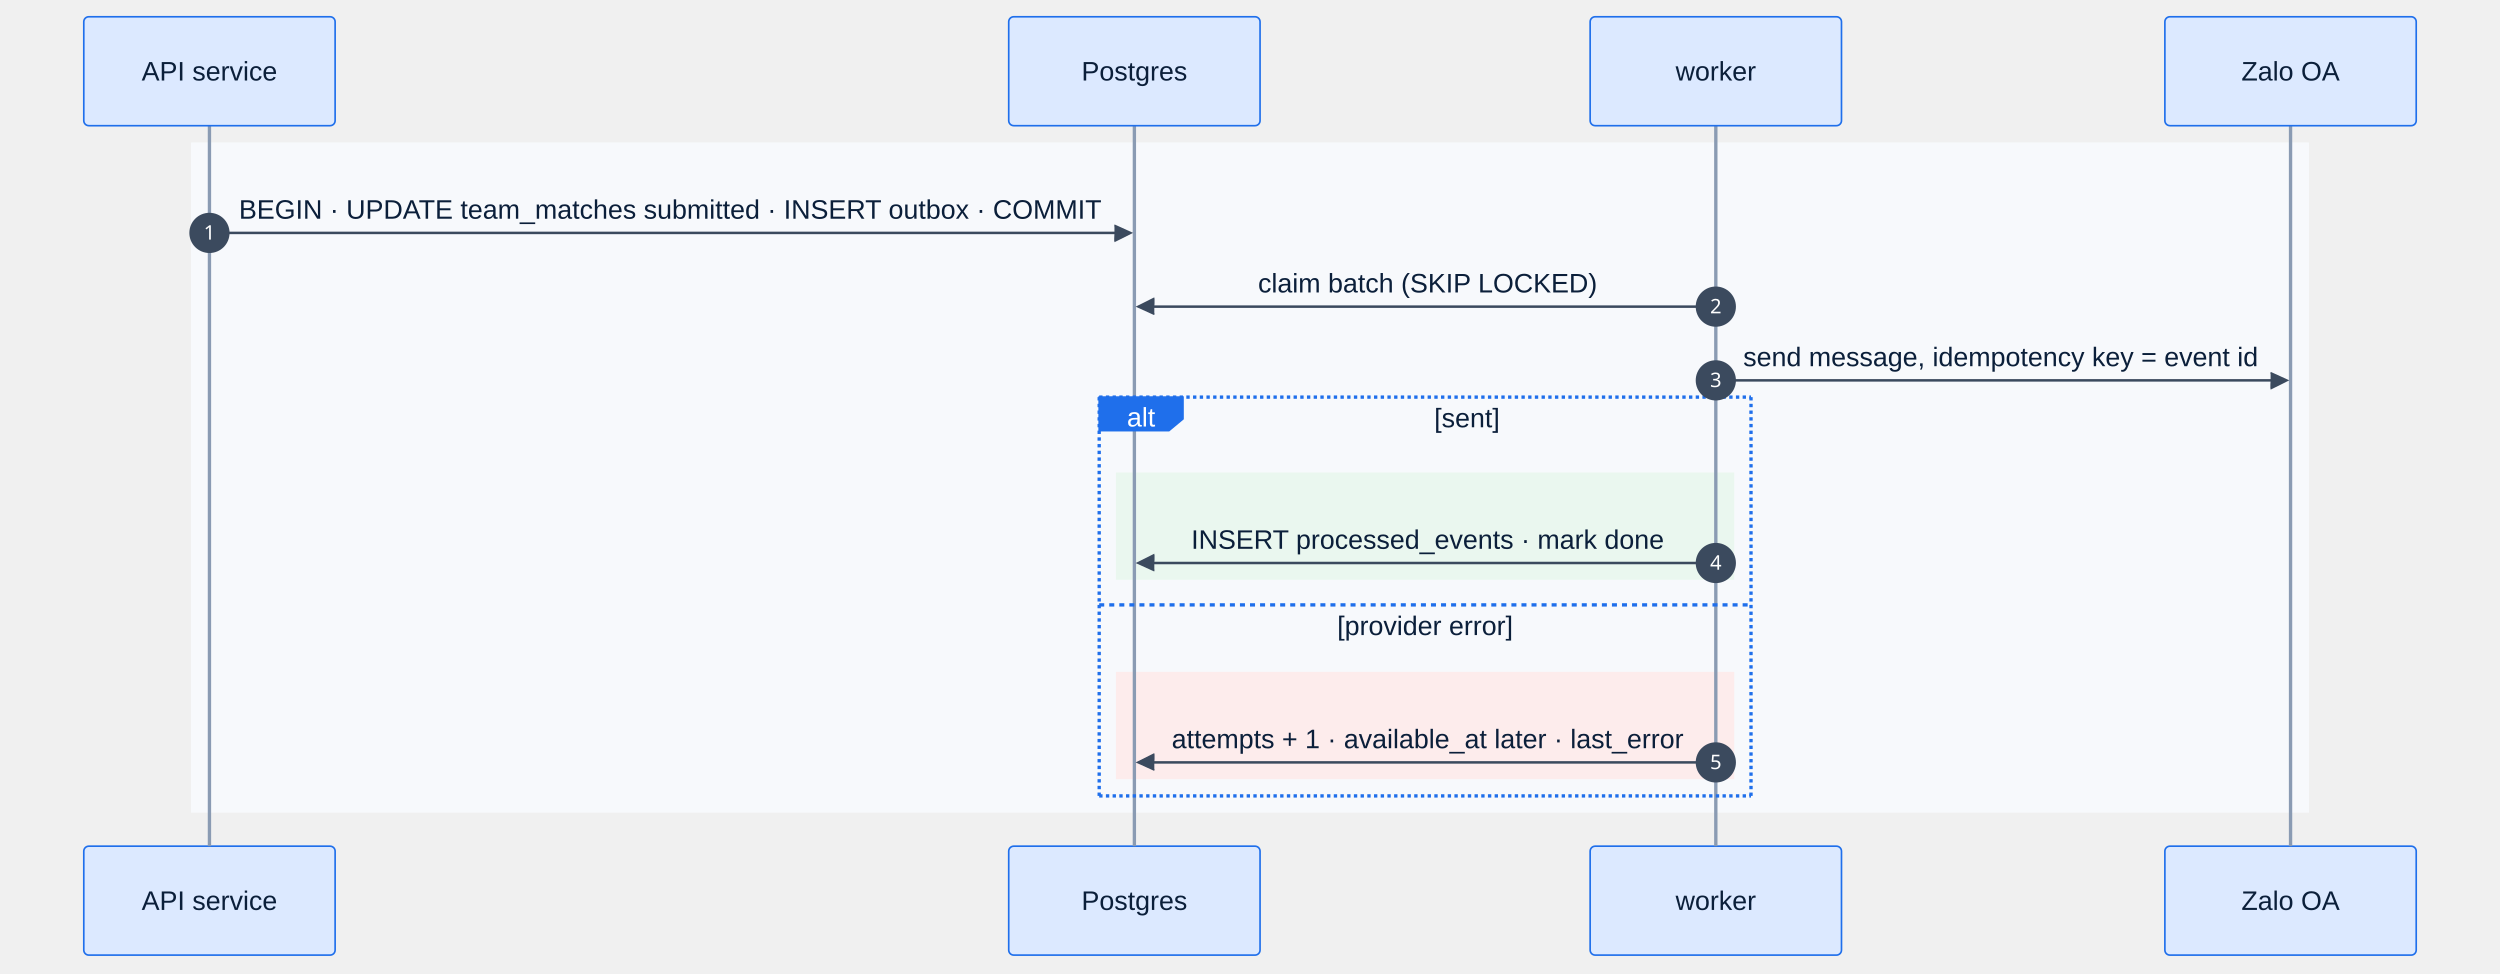
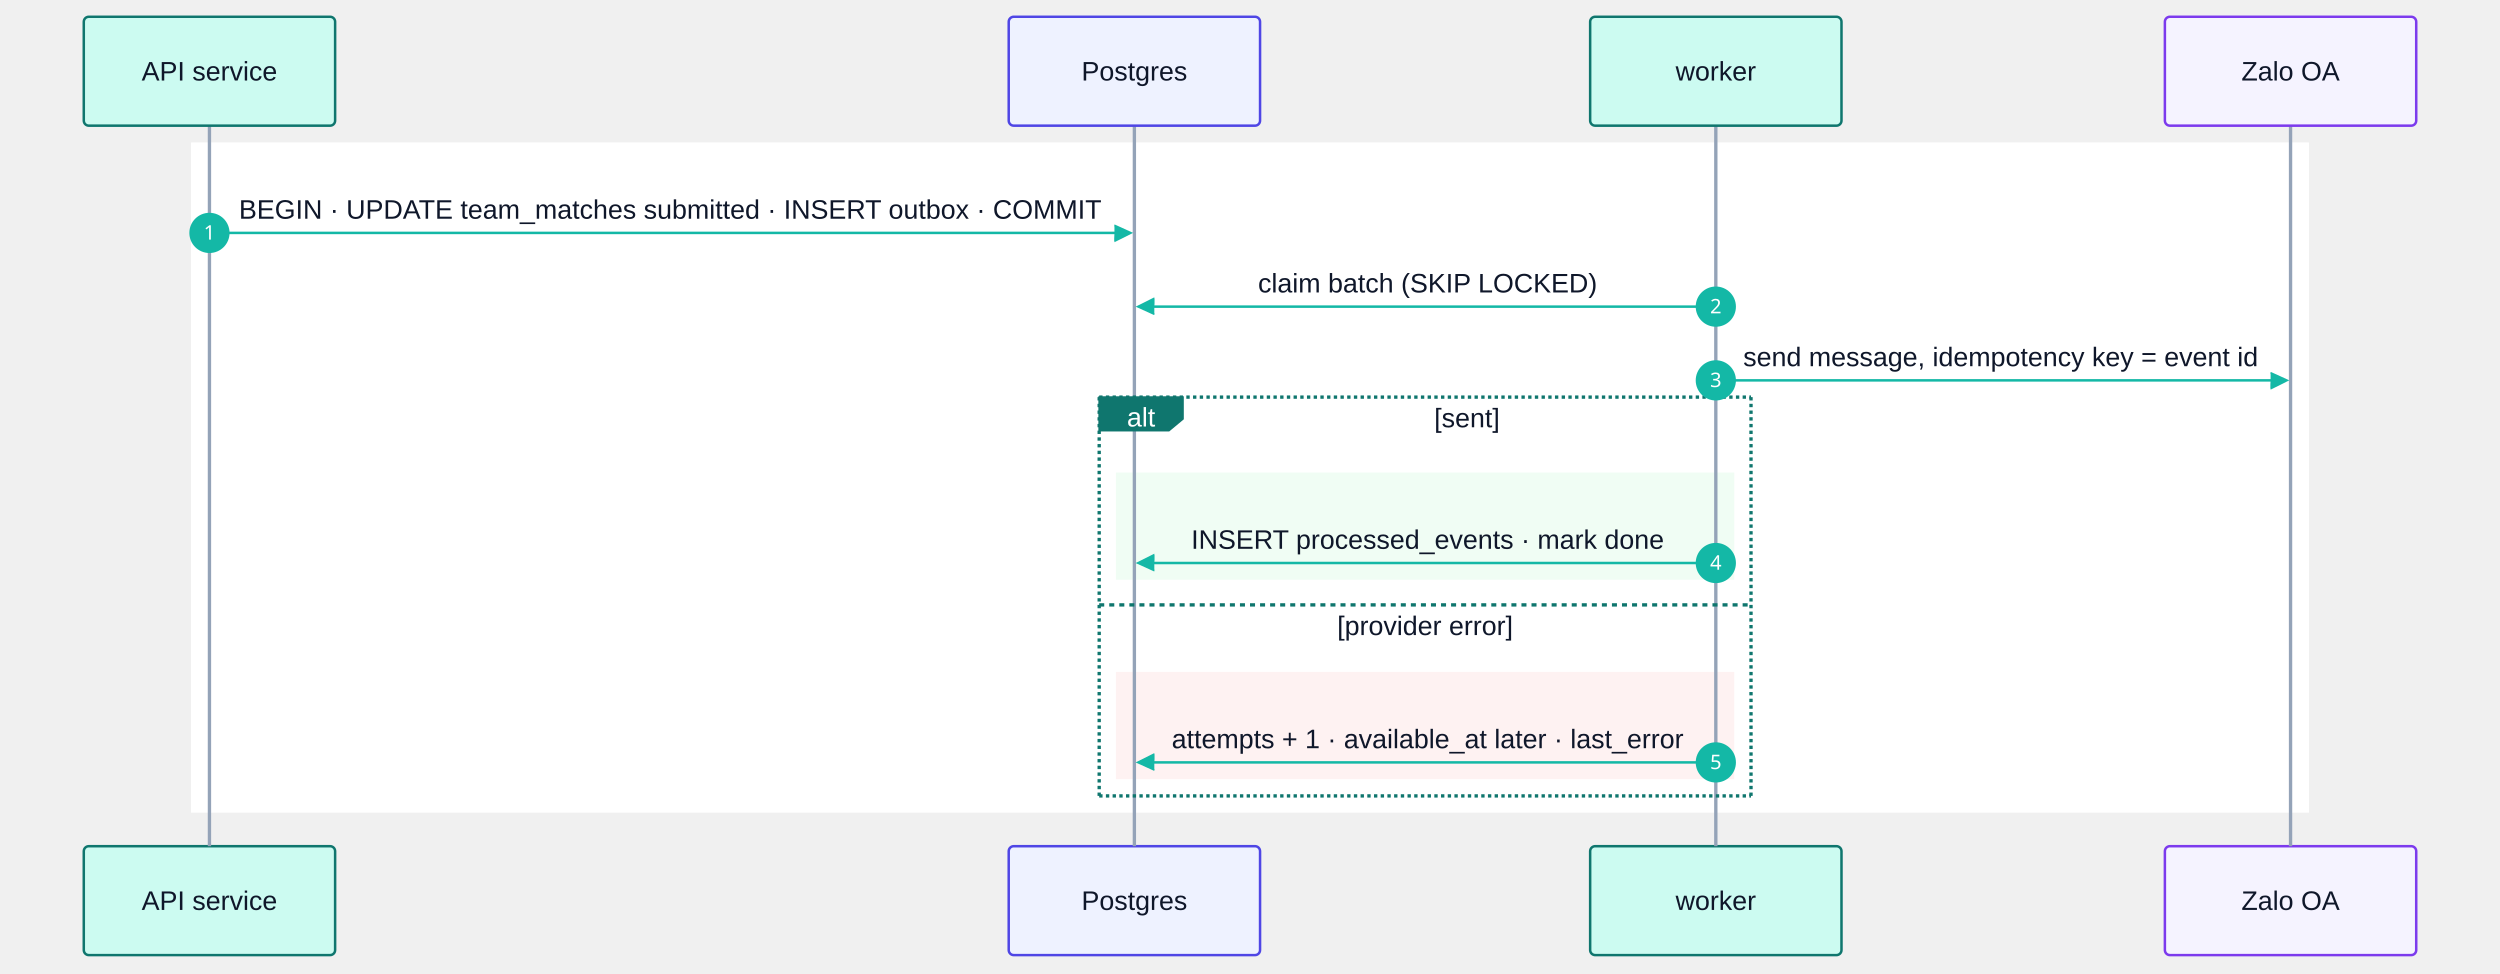
- <svg xmlns="http://www.w3.org/2000/svg" id="d-bb262db5" width="100%" style="max-width: 1492px; background-color: white;" viewBox="-50 -10 1492 581" role="graphics-document document" aria-roledescription="sequence">
-   <rect x="64" y="75" fill="rgb(247,249,252)" width="1264" height="400" class="rect" />
-   <rect x="616" y="391" fill="rgb(253,236,236)" width="369" height="64" class="rect" />
-   <rect x="616" y="272" fill="rgb(234,247,239)" width="369" height="64" class="rect" />
+ <svg xmlns="http://www.w3.org/2000/svg" id="d-185e8ca7" width="100%" style="max-width: 1492px; background-color: rgb(248, 250, 252);" viewBox="-50 -10 1492 581" role="graphics-document document" aria-roledescription="sequence">
+   <style>#d-185e8ca7 rect.actor[name='S']{fill:#CCFBF1 !important;stroke:#0F766E !important;stroke-width:1.5px} #d-185e8ca7 rect.actor[name='DB']{fill:#EEF2FF !important;stroke:#4F46E5 !important;stroke-width:1.5px} #d-185e8ca7 rect.actor[name='W']{fill:#CCFBF1 !important;stroke:#0F766E !important;stroke-width:1.5px} #d-185e8ca7 rect.actor[name='N']{fill:#F5F3FF !important;stroke:#7C3AED !important;stroke-width:1.5px}</style>
+   <rect x="64" y="75" fill="rgb(255,255,255)" width="1264" height="400" class="rect" />
+   <rect x="616" y="391" fill="rgb(254,242,242)" width="369" height="64" class="rect" />
+   <rect x="616" y="272" fill="rgb(240,253,244)" width="369" height="64" class="rect" />
  <g>
    <rect x="1242" y="495" fill="#eaeaea" stroke="#666" width="150" height="65" name="N" rx="3" ry="3" class="actor actor-bottom" />
    <text x="1317" y="527.5" dominant-baseline="central" alignment-baseline="central" class="actor actor-box" style="text-anchor: middle; font-size: 16px; font-weight: 400;">
      <tspan x="1317" dy="0">Zalo OA</tspan>
    </text>
  </g>
  <g>
    <rect x="899" y="495" fill="#eaeaea" stroke="#666" width="150" height="65" name="W" rx="3" ry="3" class="actor actor-bottom" />
    <text x="974" y="527.5" dominant-baseline="central" alignment-baseline="central" class="actor actor-box" style="text-anchor: middle; font-size: 16px; font-weight: 400;">
      <tspan x="974" dy="0">worker</tspan>
    </text>
  </g>
  <g>
    <rect x="552" y="495" fill="#eaeaea" stroke="#666" width="150" height="65" name="DB" rx="3" ry="3" class="actor actor-bottom" />
    <text x="627" y="527.5" dominant-baseline="central" alignment-baseline="central" class="actor actor-box" style="text-anchor: middle; font-size: 16px; font-weight: 400;">
      <tspan x="627" dy="0">Postgres</tspan>
    </text>
  </g>
  <g>
    <rect x="0" y="495" fill="#eaeaea" stroke="#666" width="150" height="65" name="S" rx="3" ry="3" class="actor actor-bottom" />
    <text x="75" y="527.5" dominant-baseline="central" alignment-baseline="central" class="actor actor-box" style="text-anchor: middle; font-size: 16px; font-weight: 400;">
      <tspan x="75" dy="0">API service</tspan>
    </text>
  </g>
  <g>
    <line id="actor3" x1="1317" y1="65" x2="1317" y2="495" class="actor-line 200" stroke-width="0.5px" stroke="#999" name="N" data-et="life-line" data-id="N" />
    <g id="root-3" data-et="participant" data-type="participant" data-id="N">
      <rect x="1242" y="0" fill="#eaeaea" stroke="#666" width="150" height="65" name="N" rx="3" ry="3" class="actor actor-top" />
      <text x="1317" y="32.5" dominant-baseline="central" alignment-baseline="central" class="actor actor-box" style="text-anchor: middle; font-size: 16px; font-weight: 400;">
        <tspan x="1317" dy="0">Zalo OA</tspan>
      </text>
    </g>
  </g>
  <g>
    <line id="actor2" x1="974" y1="65" x2="974" y2="495" class="actor-line 200" stroke-width="0.5px" stroke="#999" name="W" data-et="life-line" data-id="W" />
    <g id="root-2" data-et="participant" data-type="participant" data-id="W">
      <rect x="899" y="0" fill="#eaeaea" stroke="#666" width="150" height="65" name="W" rx="3" ry="3" class="actor actor-top" />
      <text x="974" y="32.5" dominant-baseline="central" alignment-baseline="central" class="actor actor-box" style="text-anchor: middle; font-size: 16px; font-weight: 400;">
        <tspan x="974" dy="0">worker</tspan>
      </text>
    </g>
  </g>
  <g>
    <line id="actor1" x1="627" y1="65" x2="627" y2="495" class="actor-line 200" stroke-width="0.5px" stroke="#999" name="DB" data-et="life-line" data-id="DB" />
    <g id="root-1" data-et="participant" data-type="participant" data-id="DB">
      <rect x="552" y="0" fill="#eaeaea" stroke="#666" width="150" height="65" name="DB" rx="3" ry="3" class="actor actor-top" />
      <text x="627" y="32.5" dominant-baseline="central" alignment-baseline="central" class="actor actor-box" style="text-anchor: middle; font-size: 16px; font-weight: 400;">
        <tspan x="627" dy="0">Postgres</tspan>
      </text>
    </g>
  </g>
  <g>
    <line id="actor0" x1="75" y1="65" x2="75" y2="495" class="actor-line 200" stroke-width="0.5px" stroke="#999" name="S" data-et="life-line" data-id="S" />
    <g id="root-0" data-et="participant" data-type="participant" data-id="S">
      <rect x="0" y="0" fill="#eaeaea" stroke="#666" width="150" height="65" name="S" rx="3" ry="3" class="actor actor-top" />
      <text x="75" y="32.5" dominant-baseline="central" alignment-baseline="central" class="actor actor-box" style="text-anchor: middle; font-size: 16px; font-weight: 400;">
        <tspan x="75" dy="0">API service</tspan>
      </text>
    </g>
  </g>
-   <style>#d-bb262db5{font-family:Arial;font-size:14px;fill:#0B1F3A;}@keyframes edge-animation-frame{from{stroke-dashoffset:0;}}@keyframes dash{to{stroke-dashoffset:0;}}#d-bb262db5 .edge-animation-slow{stroke-dasharray:9,5!important;stroke-dashoffset:900;animation:dash 50s linear infinite;stroke-linecap:round;}#d-bb262db5 .edge-animation-fast{stroke-dasharray:9,5!important;stroke-dashoffset:900;animation:dash 20s linear infinite;stroke-linecap:round;}#d-bb262db5 .error-icon{fill:#FFF6E5;}#d-bb262db5 .error-text{fill:#00091a;stroke:#00091a;}#d-bb262db5 .edge-thickness-normal{stroke-width:1px;}#d-bb262db5 .edge-thickness-thick{stroke-width:3.5px;}#d-bb262db5 .edge-pattern-solid{stroke-dasharray:0;}#d-bb262db5 .edge-thickness-invisible{stroke-width:0;fill:none;}#d-bb262db5 .edge-pattern-dashed{stroke-dasharray:3;}#d-bb262db5 .edge-pattern-dotted{stroke-dasharray:2;}#d-bb262db5 .marker{fill:#5B6B82;stroke:#5B6B82;}#d-bb262db5 .marker.cross{stroke:#5B6B82;}#d-bb262db5 svg{font-family:Arial;font-size:14px;}#d-bb262db5 p{margin:0;}#d-bb262db5 .actor{stroke:#1F6FEB;fill:#DCE9FF;stroke-width:1;}#d-bb262db5 rect.actor.outer-path[data-look="neo"]{filter:drop-shadow( 1px 2px 2px rgba(185,185,185,1));}#d-bb262db5 rect.note[data-look="neo"]{stroke:#E0A100;fill:#FFF6E5;filter:drop-shadow( 1px 2px 2px rgba(185,185,185,1));}#d-bb262db5 text.actor&gt;tspan{fill:#0B1F3A;stroke:none;}#d-bb262db5 .actor-line{stroke:#8A9BB3;}#d-bb262db5 .innerArc{stroke-width:1.5;stroke-dasharray:none;}#d-bb262db5 .messageLine0{stroke-width:1.5;stroke-dasharray:none;stroke:#3B4A5E;}#d-bb262db5 .messageLine1{stroke-width:1.5;stroke-dasharray:2,2;stroke:#3B4A5E;}#d-bb262db5 [id$="-arrowhead"] path{fill:#3B4A5E;stroke:#3B4A5E;}#d-bb262db5 .sequenceNumber{fill:#FFFFFF;}#d-bb262db5 [id$="-sequencenumber"]{fill:#3B4A5E;}#d-bb262db5 [id$="-crosshead"] path{fill:#3B4A5E;stroke:#3B4A5E;}#d-bb262db5 .messageText{fill:#0B1F3A;stroke:none;}#d-bb262db5 .labelBox{stroke:#1F6FEB;fill:#1F6FEB;filter:none;}#d-bb262db5 .labelText,#d-bb262db5 .labelText&gt;tspan{fill:#FFFFFF;stroke:none;}#d-bb262db5 .loopText,#d-bb262db5 .loopText&gt;tspan{fill:#0B1F3A;stroke:none;}#d-bb262db5 .sectionTitle,#d-bb262db5 .sectionTitle&gt;tspan{fill:#0B1F3A;stroke:none;}#d-bb262db5 .loopLine{stroke-width:2px;stroke-dasharray:2,2;stroke:#1F6FEB;fill:#1F6FEB;}#d-bb262db5 .note{stroke:#E0A100;fill:#FFF6E5;}#d-bb262db5 .noteText,#d-bb262db5 .noteText&gt;tspan{fill:#3D2E00;stroke:none;font-weight:normal;}#d-bb262db5 .activation0{fill:#C7DBFF;stroke:#1F6FEB;}#d-bb262db5 .activation1{fill:#C7DBFF;stroke:#1F6FEB;}#d-bb262db5 .activation2{fill:#C7DBFF;stroke:#1F6FEB;}#d-bb262db5 .actorPopupMenu{position:absolute;}#d-bb262db5 .actorPopupMenuPanel{position:absolute;fill:#DCE9FF;box-shadow:0px 8px 16px 0px rgba(0,0,0,0.2);filter:drop-shadow(3px 5px 2px rgb(0 0 0 / 0.4));}#d-bb262db5 .actor-man circle,#d-bb262db5 line{fill:#DCE9FF;stroke-width:2px;}#d-bb262db5 g rect.rect{filter:drop-shadow( 1px 2px 2px rgba(185,185,185,1));stroke:#1F6FEB;}#d-bb262db5 .node .neo-node{stroke:#1F6FEB;}#d-bb262db5 [data-look="neo"].node rect,#d-bb262db5 [data-look="neo"].cluster rect,#d-bb262db5 [data-look="neo"].node polygon{stroke:url(#d-bb262db5-gradient);filter:drop-shadow( 1px 2px 2px rgba(185,185,185,1));}#d-bb262db5 [data-look="neo"].swimlane.cluster rect{filter:none;}#d-bb262db5 [data-look="neo"].node path{stroke:url(#d-bb262db5-gradient);stroke-width:1px;}#d-bb262db5 [data-look="neo"].node .outer-path{filter:drop-shadow( 1px 2px 2px rgba(185,185,185,1));}#d-bb262db5 [data-look="neo"].node .neo-line path{stroke:#1F6FEB;filter:none;}#d-bb262db5 [data-look="neo"].node circle{stroke:url(#d-bb262db5-gradient);filter:drop-shadow( 1px 2px 2px rgba(185,185,185,1));}#d-bb262db5 [data-look="neo"].node circle .state-start{fill:#000000;}#d-bb262db5 [data-look="neo"].icon-shape .icon{fill:url(#d-bb262db5-gradient);filter:drop-shadow( 1px 2px 2px rgba(185,185,185,1));}#d-bb262db5 [data-look="neo"].icon-shape .icon-neo path{stroke:url(#d-bb262db5-gradient);filter:drop-shadow( 1px 2px 2px rgba(185,185,185,1));}#d-bb262db5 :root{--mermaid-font-family:"trebuchet ms",verdana,arial,sans-serif;}</style>
+   <style>#d-185e8ca7{font-family:Arial;font-size:14px;fill:#0F172A;}@keyframes edge-animation-frame{from{stroke-dashoffset:0;}}@keyframes dash{to{stroke-dashoffset:0;}}#d-185e8ca7 .edge-animation-slow{stroke-dasharray:9,5!important;stroke-dashoffset:900;animation:dash 50s linear infinite;stroke-linecap:round;}#d-185e8ca7 .edge-animation-fast{stroke-dasharray:9,5!important;stroke-dashoffset:900;animation:dash 20s linear infinite;stroke-linecap:round;}#d-185e8ca7 .error-icon{fill:#F1F5F9;}#d-185e8ca7 .error-text{fill:#0e0a06;stroke:#0e0a06;}#d-185e8ca7 .edge-thickness-normal{stroke-width:1px;}#d-185e8ca7 .edge-thickness-thick{stroke-width:3.5px;}#d-185e8ca7 .edge-pattern-solid{stroke-dasharray:0;}#d-185e8ca7 .edge-thickness-invisible{stroke-width:0;fill:none;}#d-185e8ca7 .edge-pattern-dashed{stroke-dasharray:3;}#d-185e8ca7 .edge-pattern-dotted{stroke-dasharray:2;}#d-185e8ca7 .marker{fill:#14B8A6;stroke:#14B8A6;}#d-185e8ca7 .marker.cross{stroke:#14B8A6;}#d-185e8ca7 svg{font-family:Arial;font-size:14px;}#d-185e8ca7 p{margin:0;}#d-185e8ca7 .actor{stroke:#475569;fill:#F1F5F9;stroke-width:1;}#d-185e8ca7 rect.actor.outer-path[data-look="neo"]{filter:drop-shadow( 1px 2px 2px rgba(185,185,185,1));}#d-185e8ca7 rect.note[data-look="neo"]{stroke:#14B8A6;fill:#FFFFFF;filter:drop-shadow( 1px 2px 2px rgba(185,185,185,1));}#d-185e8ca7 text.actor&gt;tspan{fill:#0F172A;stroke:none;}#d-185e8ca7 .actor-line{stroke:#94A3B8;}#d-185e8ca7 .innerArc{stroke-width:1.5;stroke-dasharray:none;}#d-185e8ca7 .messageLine0{stroke-width:1.5;stroke-dasharray:none;stroke:#14B8A6;}#d-185e8ca7 .messageLine1{stroke-width:1.5;stroke-dasharray:2,2;stroke:#14B8A6;}#d-185e8ca7 [id$="-arrowhead"] path{fill:#14B8A6;stroke:#14B8A6;}#d-185e8ca7 .sequenceNumber{fill:#FFFFFF;}#d-185e8ca7 [id$="-sequencenumber"]{fill:#14B8A6;}#d-185e8ca7 [id$="-crosshead"] path{fill:#14B8A6;stroke:#14B8A6;}#d-185e8ca7 .messageText{fill:#0F172A;stroke:none;}#d-185e8ca7 .labelBox{stroke:#0F766E;fill:#0F766E;filter:none;}#d-185e8ca7 .labelText,#d-185e8ca7 .labelText&gt;tspan{fill:#FFFFFF;stroke:none;}#d-185e8ca7 .loopText,#d-185e8ca7 .loopText&gt;tspan{fill:#0F172A;stroke:none;}#d-185e8ca7 .sectionTitle,#d-185e8ca7 .sectionTitle&gt;tspan{fill:#0F172A;stroke:none;}#d-185e8ca7 .loopLine{stroke-width:2px;stroke-dasharray:2,2;stroke:#0F766E;fill:#0F766E;}#d-185e8ca7 .note{stroke:#14B8A6;fill:#FFFFFF;}#d-185e8ca7 .noteText,#d-185e8ca7 .noteText&gt;tspan{fill:#0F172A;stroke:none;font-weight:normal;}#d-185e8ca7 .activation0{fill:#CCFBF1;stroke:#0F766E;}#d-185e8ca7 .activation1{fill:#CCFBF1;stroke:#0F766E;}#d-185e8ca7 .activation2{fill:#CCFBF1;stroke:#0F766E;}#d-185e8ca7 .actorPopupMenu{position:absolute;}#d-185e8ca7 .actorPopupMenuPanel{position:absolute;fill:#F1F5F9;box-shadow:0px 8px 16px 0px rgba(0,0,0,0.2);filter:drop-shadow(3px 5px 2px rgb(0 0 0 / 0.4));}#d-185e8ca7 .actor-man circle,#d-185e8ca7 line{fill:#F1F5F9;stroke-width:2px;}#d-185e8ca7 g rect.rect{filter:drop-shadow( 1px 2px 2px rgba(185,185,185,1));stroke:#475569;}#d-185e8ca7 .node .neo-node{stroke:#475569;}#d-185e8ca7 [data-look="neo"].node rect,#d-185e8ca7 [data-look="neo"].cluster rect,#d-185e8ca7 [data-look="neo"].node polygon{stroke:url(#d-185e8ca7-gradient);filter:drop-shadow( 1px 2px 2px rgba(185,185,185,1));}#d-185e8ca7 [data-look="neo"].swimlane.cluster rect{filter:none;}#d-185e8ca7 [data-look="neo"].node path{stroke:url(#d-185e8ca7-gradient);stroke-width:1px;}#d-185e8ca7 [data-look="neo"].node .outer-path{filter:drop-shadow( 1px 2px 2px rgba(185,185,185,1));}#d-185e8ca7 [data-look="neo"].node .neo-line path{stroke:#475569;filter:none;}#d-185e8ca7 [data-look="neo"].node circle{stroke:url(#d-185e8ca7-gradient);filter:drop-shadow( 1px 2px 2px rgba(185,185,185,1));}#d-185e8ca7 [data-look="neo"].node circle .state-start{fill:#000000;}#d-185e8ca7 [data-look="neo"].icon-shape .icon{fill:url(#d-185e8ca7-gradient);filter:drop-shadow( 1px 2px 2px rgba(185,185,185,1));}#d-185e8ca7 [data-look="neo"].icon-shape .icon-neo path{stroke:url(#d-185e8ca7-gradient);filter:drop-shadow( 1px 2px 2px rgba(185,185,185,1));}#d-185e8ca7 :root{--mermaid-font-family:"trebuchet ms",verdana,arial,sans-serif;}</style>
  <g />
  <defs>
-     <symbol id="d-bb262db5-computer" width="24" height="24">
+     <symbol id="d-185e8ca7-computer" width="24" height="24">
      <path transform="scale(.5)" d="M2 2v13h20v-13h-20zm18 11h-16v-9h16v9zm-10.228 6l.466-1h3.524l.467 1h-4.457zm14.228 3h-24l2-6h2.104l-1.33 4h18.45l-1.297-4h2.073l2 6zm-5-10h-14v-7h14v7z" />
    </symbol>
  </defs>
  <defs>
-     <symbol id="d-bb262db5-database" fill-rule="evenodd" clip-rule="evenodd">
+     <symbol id="d-185e8ca7-database" fill-rule="evenodd" clip-rule="evenodd">
      <path transform="scale(.5)" d="M12.258.001l.256.004.255.005.253.008.251.01.249.012.247.015.246.016.242.019.241.02.239.023.236.024.233.027.231.028.229.031.225.032.223.034.22.036.217.038.214.04.211.041.208.043.205.045.201.046.198.048.194.05.191.051.187.053.183.054.18.056.175.057.172.059.168.06.163.061.16.063.155.064.15.066.074.033.073.033.071.034.07.034.069.035.068.035.067.035.066.035.064.036.064.036.062.036.06.036.06.037.058.037.058.037.055.038.055.038.053.038.052.038.051.039.05.039.048.039.047.039.045.04.044.04.043.04.041.04.04.041.039.041.037.041.036.041.034.041.033.042.032.042.03.042.029.042.027.042.026.043.024.043.023.043.021.043.02.043.018.044.017.043.015.044.013.044.012.044.011.045.009.044.007.045.006.045.004.045.002.045.001.045v17l-.001.045-.002.045-.004.045-.006.045-.007.045-.009.044-.011.045-.012.044-.013.044-.015.044-.017.043-.018.044-.02.043-.021.043-.023.043-.024.043-.026.043-.027.042-.029.042-.03.042-.032.042-.033.042-.034.041-.036.041-.037.041-.039.041-.04.041-.041.04-.043.04-.044.04-.045.04-.047.039-.048.039-.05.039-.051.039-.052.038-.053.038-.055.038-.055.038-.058.037-.058.037-.06.037-.06.036-.062.036-.064.036-.064.036-.066.035-.067.035-.068.035-.069.035-.07.034-.071.034-.073.033-.074.033-.15.066-.155.064-.16.063-.163.061-.168.06-.172.059-.175.057-.18.056-.183.054-.187.053-.191.051-.194.05-.198.048-.201.046-.205.045-.208.043-.211.041-.214.04-.217.038-.22.036-.223.034-.225.032-.229.031-.231.028-.233.027-.236.024-.239.023-.241.02-.242.019-.246.016-.247.015-.249.012-.251.01-.253.008-.255.005-.256.004-.258.001-.258-.001-.256-.004-.255-.005-.253-.008-.251-.01-.249-.012-.247-.015-.245-.016-.243-.019-.241-.02-.238-.023-.236-.024-.234-.027-.231-.028-.228-.031-.226-.032-.223-.034-.22-.036-.217-.038-.214-.04-.211-.041-.208-.043-.204-.045-.201-.046-.198-.048-.195-.05-.19-.051-.187-.053-.184-.054-.179-.056-.176-.057-.172-.059-.167-.06-.164-.061-.159-.063-.155-.064-.151-.066-.074-.033-.072-.033-.072-.034-.07-.034-.069-.035-.068-.035-.067-.035-.066-.035-.064-.036-.063-.036-.062-.036-.061-.036-.06-.037-.058-.037-.057-.037-.056-.038-.055-.038-.053-.038-.052-.038-.051-.039-.049-.039-.049-.039-.046-.039-.046-.04-.044-.04-.043-.04-.041-.04-.04-.041-.039-.041-.037-.041-.036-.041-.034-.041-.033-.042-.032-.042-.03-.042-.029-.042-.027-.042-.026-.043-.024-.043-.023-.043-.021-.043-.02-.043-.018-.044-.017-.043-.015-.044-.013-.044-.012-.044-.011-.045-.009-.044-.007-.045-.006-.045-.004-.045-.002-.045-.001-.045v-17l.001-.045.002-.045.004-.045.006-.045.007-.045.009-.044.011-.045.012-.044.013-.044.015-.044.017-.043.018-.044.02-.043.021-.043.023-.043.024-.043.026-.043.027-.042.029-.042.03-.042.032-.042.033-.042.034-.041.036-.041.037-.041.039-.041.04-.041.041-.04.043-.04.044-.04.046-.04.046-.039.049-.039.049-.039.051-.039.052-.038.053-.038.055-.038.056-.038.057-.037.058-.037.06-.037.061-.036.062-.036.063-.036.064-.036.066-.035.067-.035.068-.035.069-.035.07-.034.072-.034.072-.033.074-.033.151-.066.155-.064.159-.063.164-.061.167-.06.172-.059.176-.057.179-.056.184-.054.187-.053.19-.051.195-.05.198-.048.201-.046.204-.045.208-.043.211-.041.214-.04.217-.038.22-.036.223-.034.226-.032.228-.031.231-.028.234-.027.236-.024.238-.023.241-.02.243-.019.245-.016.247-.015.249-.012.251-.01.253-.008.255-.005.256-.004.258-.001.258.001zm-9.258 20.499v.01l.001.021.003.021.004.022.005.021.006.022.007.022.009.023.01.022.011.023.012.023.013.023.015.023.016.024.017.023.018.024.019.024.021.024.022.025.023.024.024.025.052.049.056.05.061.051.066.051.07.051.075.051.079.052.084.052.088.052.092.052.097.052.102.051.105.052.11.052.114.051.119.051.123.051.127.05.131.05.135.05.139.048.144.049.147.047.152.047.155.047.16.045.163.045.167.043.171.043.176.041.178.041.183.039.187.039.19.037.194.035.197.035.202.033.204.031.209.03.212.029.216.027.219.025.222.024.226.021.23.02.233.018.236.016.24.015.243.012.246.01.249.008.253.005.256.004.259.001.26-.001.257-.004.254-.005.25-.008.247-.011.244-.012.241-.014.237-.016.233-.018.231-.021.226-.021.224-.024.22-.026.216-.027.212-.028.21-.031.205-.031.202-.034.198-.034.194-.036.191-.037.187-.039.183-.04.179-.04.175-.042.172-.043.168-.044.163-.045.16-.046.155-.046.152-.047.148-.048.143-.049.139-.049.136-.05.131-.05.126-.05.123-.051.118-.052.114-.051.11-.052.106-.052.101-.052.096-.052.092-.052.088-.053.083-.051.079-.052.074-.052.07-.051.065-.051.06-.051.056-.05.051-.05.023-.024.023-.025.021-.024.02-.024.019-.024.018-.024.017-.024.015-.023.014-.024.013-.023.012-.023.01-.023.01-.022.008-.022.006-.022.006-.022.004-.022.004-.021.001-.021.001-.021v-4.127l-.077.055-.08.053-.083.054-.085.053-.087.052-.09.052-.093.051-.095.05-.097.05-.1.049-.102.049-.105.048-.106.047-.109.047-.111.046-.114.045-.115.045-.118.044-.12.043-.122.042-.124.042-.126.041-.128.04-.13.04-.132.038-.134.038-.135.037-.138.037-.139.035-.142.035-.143.034-.144.033-.147.032-.148.031-.15.03-.151.03-.153.029-.154.027-.156.027-.158.026-.159.025-.161.024-.162.023-.163.022-.165.021-.166.02-.167.019-.169.018-.169.017-.171.016-.173.015-.173.014-.175.013-.175.012-.177.011-.178.01-.179.008-.179.008-.181.006-.182.005-.182.004-.184.003-.184.002h-.37l-.184-.002-.184-.003-.182-.004-.182-.005-.181-.006-.179-.008-.179-.008-.178-.01-.176-.011-.176-.012-.175-.013-.173-.014-.172-.015-.171-.016-.17-.017-.169-.018-.167-.019-.166-.02-.165-.021-.163-.022-.162-.023-.161-.024-.159-.025-.157-.026-.156-.027-.155-.027-.153-.029-.151-.03-.15-.03-.148-.031-.146-.032-.145-.033-.143-.034-.141-.035-.14-.035-.137-.037-.136-.037-.134-.038-.132-.038-.13-.04-.128-.04-.126-.041-.124-.042-.122-.042-.12-.044-.117-.043-.116-.045-.113-.045-.112-.046-.109-.047-.106-.047-.105-.048-.102-.049-.1-.049-.097-.05-.095-.05-.093-.052-.09-.051-.087-.052-.085-.053-.083-.054-.08-.054-.077-.054v4.127zm0-5.654v.011l.001.021.003.021.004.021.005.022.006.022.007.022.009.022.01.022.011.023.012.023.013.023.015.024.016.023.017.024.018.024.019.024.021.024.022.024.023.025.024.024.052.05.056.05.061.05.066.051.07.051.075.052.079.051.084.052.088.052.092.052.097.052.102.052.105.052.11.051.114.051.119.052.123.05.127.051.131.05.135.049.139.049.144.048.147.048.152.047.155.046.16.045.163.045.167.044.171.042.176.042.178.04.183.04.187.038.19.037.194.036.197.034.202.033.204.032.209.03.212.028.216.027.219.025.222.024.226.022.23.02.233.018.236.016.24.014.243.012.246.01.249.008.253.006.256.003.259.001.26-.001.257-.003.254-.006.25-.008.247-.01.244-.012.241-.015.237-.016.233-.018.231-.02.226-.022.224-.024.22-.025.216-.027.212-.029.21-.03.205-.032.202-.033.198-.035.194-.036.191-.037.187-.039.183-.039.179-.041.175-.042.172-.043.168-.044.163-.045.16-.045.155-.047.152-.047.148-.048.143-.048.139-.05.136-.049.131-.05.126-.051.123-.051.118-.051.114-.052.11-.052.106-.052.101-.052.096-.052.092-.052.088-.052.083-.052.079-.052.074-.051.07-.052.065-.051.06-.05.056-.051.051-.049.023-.025.023-.024.021-.025.02-.024.019-.024.018-.024.017-.024.015-.023.014-.023.013-.024.012-.022.01-.023.01-.023.008-.022.006-.022.006-.022.004-.021.004-.022.001-.021.001-.021v-4.139l-.077.054-.08.054-.083.054-.085.052-.087.053-.09.051-.093.051-.095.051-.097.05-.1.049-.102.049-.105.048-.106.047-.109.047-.111.046-.114.045-.115.044-.118.044-.12.044-.122.042-.124.042-.126.041-.128.04-.13.039-.132.039-.134.038-.135.037-.138.036-.139.036-.142.035-.143.033-.144.033-.147.033-.148.031-.15.03-.151.03-.153.028-.154.028-.156.027-.158.026-.159.025-.161.024-.162.023-.163.022-.165.021-.166.02-.167.019-.169.018-.169.017-.171.016-.173.015-.173.014-.175.013-.175.012-.177.011-.178.009-.179.009-.179.007-.181.007-.182.005-.182.004-.184.003-.184.002h-.37l-.184-.002-.184-.003-.182-.004-.182-.005-.181-.007-.179-.007-.179-.009-.178-.009-.176-.011-.176-.012-.175-.013-.173-.014-.172-.015-.171-.016-.17-.017-.169-.018-.167-.019-.166-.02-.165-.021-.163-.022-.162-.023-.161-.024-.159-.025-.157-.026-.156-.027-.155-.028-.153-.028-.151-.03-.15-.03-.148-.031-.146-.033-.145-.033-.143-.033-.141-.035-.14-.036-.137-.036-.136-.037-.134-.038-.132-.039-.13-.039-.128-.04-.126-.041-.124-.042-.122-.043-.12-.043-.117-.044-.116-.044-.113-.046-.112-.046-.109-.046-.106-.047-.105-.048-.102-.049-.1-.049-.097-.05-.095-.051-.093-.051-.09-.051-.087-.053-.085-.052-.083-.054-.08-.054-.077-.054v4.139zm0-5.666v.011l.001.02.003.022.004.021.005.022.006.021.007.022.009.023.01.022.011.023.012.023.013.023.015.023.016.024.017.024.018.023.019.024.021.025.022.024.023.024.024.025.052.05.056.05.061.05.066.051.07.051.075.052.079.051.084.052.088.052.092.052.097.052.102.052.105.051.11.052.114.051.119.051.123.051.127.05.131.05.135.05.139.049.144.048.147.048.152.047.155.046.16.045.163.045.167.043.171.043.176.042.178.04.183.04.187.038.19.037.194.036.197.034.202.033.204.032.209.03.212.028.216.027.219.025.222.024.226.021.23.02.233.018.236.017.24.014.243.012.246.01.249.008.253.006.256.003.259.001.26-.001.257-.003.254-.006.25-.008.247-.01.244-.013.241-.014.237-.016.233-.018.231-.02.226-.022.224-.024.22-.025.216-.027.212-.029.21-.03.205-.032.202-.033.198-.035.194-.036.191-.037.187-.039.183-.039.179-.041.175-.042.172-.043.168-.044.163-.045.16-.045.155-.047.152-.047.148-.048.143-.049.139-.049.136-.049.131-.051.126-.05.123-.051.118-.052.114-.051.11-.052.106-.052.101-.052.096-.052.092-.052.088-.052.083-.052.079-.052.074-.052.07-.051.065-.051.06-.051.056-.05.051-.049.023-.025.023-.025.021-.024.02-.024.019-.024.018-.024.017-.024.015-.023.014-.024.013-.023.012-.023.01-.022.01-.023.008-.022.006-.022.006-.022.004-.022.004-.021.001-.021.001-.021v-4.153l-.077.054-.08.054-.083.053-.085.053-.087.053-.09.051-.093.051-.095.051-.097.05-.1.049-.102.048-.105.048-.106.048-.109.046-.111.046-.114.046-.115.044-.118.044-.12.043-.122.043-.124.042-.126.041-.128.04-.13.039-.132.039-.134.038-.135.037-.138.036-.139.036-.142.034-.143.034-.144.033-.147.032-.148.032-.15.03-.151.03-.153.028-.154.028-.156.027-.158.026-.159.024-.161.024-.162.023-.163.023-.165.021-.166.02-.167.019-.169.018-.169.017-.171.016-.173.015-.173.014-.175.013-.175.012-.177.01-.178.01-.179.009-.179.007-.181.006-.182.006-.182.004-.184.003-.184.001-.185.001-.185-.001-.184-.001-.184-.003-.182-.004-.182-.006-.181-.006-.179-.007-.179-.009-.178-.01-.176-.01-.176-.012-.175-.013-.173-.014-.172-.015-.171-.016-.17-.017-.169-.018-.167-.019-.166-.02-.165-.021-.163-.023-.162-.023-.161-.024-.159-.024-.157-.026-.156-.027-.155-.028-.153-.028-.151-.03-.15-.03-.148-.032-.146-.032-.145-.033-.143-.034-.141-.034-.14-.036-.137-.036-.136-.037-.134-.038-.132-.039-.13-.039-.128-.041-.126-.041-.124-.041-.122-.043-.12-.043-.117-.044-.116-.044-.113-.046-.112-.046-.109-.046-.106-.048-.105-.048-.102-.048-.1-.05-.097-.049-.095-.051-.093-.051-.09-.052-.087-.052-.085-.053-.083-.053-.08-.054-.077-.054v4.153zm8.74-8.179l-.257.004-.254.005-.25.008-.247.011-.244.012-.241.014-.237.016-.233.018-.231.021-.226.022-.224.023-.22.026-.216.027-.212.028-.21.031-.205.032-.202.033-.198.034-.194.036-.191.038-.187.038-.183.04-.179.041-.175.042-.172.043-.168.043-.163.045-.16.046-.155.046-.152.048-.148.048-.143.048-.139.049-.136.05-.131.05-.126.051-.123.051-.118.051-.114.052-.11.052-.106.052-.101.052-.096.052-.092.052-.088.052-.083.052-.079.052-.074.051-.07.052-.065.051-.06.05-.056.05-.051.05-.023.025-.023.024-.021.024-.02.025-.019.024-.018.024-.017.023-.015.024-.014.023-.013.023-.012.023-.01.023-.01.022-.008.022-.006.023-.006.021-.004.022-.004.021-.001.021-.001.021.001.021.001.021.004.021.004.022.006.021.006.023.008.022.01.022.01.023.012.023.013.023.014.023.015.024.017.023.018.024.019.024.02.025.021.024.023.024.023.025.051.05.056.05.06.05.065.051.07.052.074.051.079.052.083.052.088.052.092.052.096.052.101.052.106.052.11.052.114.052.118.051.123.051.126.051.131.05.136.05.139.049.143.048.148.048.152.048.155.046.16.046.163.045.168.043.172.043.175.042.179.041.183.04.187.038.191.038.194.036.198.034.202.033.205.032.21.031.212.028.216.027.22.026.224.023.226.022.231.021.233.018.237.016.241.014.244.012.247.011.25.008.254.005.257.004.26.001.26-.001.257-.004.254-.005.25-.008.247-.011.244-.012.241-.014.237-.016.233-.018.231-.021.226-.022.224-.023.22-.026.216-.027.212-.028.21-.031.205-.032.202-.033.198-.034.194-.036.191-.038.187-.038.183-.04.179-.041.175-.042.172-.043.168-.043.163-.045.16-.046.155-.046.152-.048.148-.048.143-.048.139-.049.136-.05.131-.05.126-.051.123-.051.118-.051.114-.052.11-.052.106-.052.101-.052.096-.052.092-.052.088-.052.083-.052.079-.052.074-.051.07-.052.065-.051.06-.05.056-.05.051-.05.023-.025.023-.024.021-.024.02-.025.019-.024.018-.024.017-.023.015-.024.014-.023.013-.023.012-.023.01-.023.01-.022.008-.022.006-.023.006-.021.004-.022.004-.021.001-.021.001-.021-.001-.021-.001-.021-.004-.021-.004-.022-.006-.021-.006-.023-.008-.022-.01-.022-.01-.023-.012-.023-.013-.023-.014-.023-.015-.024-.017-.023-.018-.024-.019-.024-.02-.025-.021-.024-.023-.024-.023-.025-.051-.05-.056-.05-.06-.05-.065-.051-.07-.052-.074-.051-.079-.052-.083-.052-.088-.052-.092-.052-.096-.052-.101-.052-.106-.052-.11-.052-.114-.052-.118-.051-.123-.051-.126-.051-.131-.05-.136-.05-.139-.049-.143-.048-.148-.048-.152-.048-.155-.046-.16-.046-.163-.045-.168-.043-.172-.043-.175-.042-.179-.041-.183-.04-.187-.038-.191-.038-.194-.036-.198-.034-.202-.033-.205-.032-.21-.031-.212-.028-.216-.027-.22-.026-.224-.023-.226-.022-.231-.021-.233-.018-.237-.016-.241-.014-.244-.012-.247-.011-.25-.008-.254-.005-.257-.004-.26-.001-.26.001z" />
    </symbol>
  </defs>
  <defs>
-     <symbol id="d-bb262db5-clock" width="24" height="24">
+     <symbol id="d-185e8ca7-clock" width="24" height="24">
      <path transform="scale(.5)" d="M12 2c5.514 0 10 4.486 10 10s-4.486 10-10 10-10-4.486-10-10 4.486-10 10-10zm0-2c-6.627 0-12 5.373-12 12s5.373 12 12 12 12-5.373 12-12-5.373-12-12-12zm5.848 12.459c.202.038.202.333.001.372-1.907.361-6.045 1.111-6.547 1.111-.719 0-1.301-.582-1.301-1.301 0-.512.77-5.447 1.125-7.445.034-.192.312-.181.343.014l.985 6.238 5.394 1.011z" />
    </symbol>
  </defs>
  <defs>
-     <marker id="d-bb262db5-arrowhead" refX="7.9" refY="5" markerUnits="userSpaceOnUse" markerWidth="12" markerHeight="12" orient="auto-start-reverse">
+     <marker id="d-185e8ca7-arrowhead" refX="7.9" refY="5" markerUnits="userSpaceOnUse" markerWidth="12" markerHeight="12" orient="auto-start-reverse">
      <path d="M -1 0 L 10 5 L 0 10 z" />
    </marker>
  </defs>
  <defs>
-     <marker id="d-bb262db5-crosshead" markerWidth="15" markerHeight="8" orient="auto" refX="4" refY="4.5">
+     <marker id="d-185e8ca7-crosshead" markerWidth="15" markerHeight="8" orient="auto" refX="4" refY="4.5">
      <path fill="none" stroke="#000000" stroke-width="1pt" d="M 1,2 L 6,7 M 6,2 L 1,7" style="stroke-dasharray: 0, 0;" />
    </marker>
  </defs>
  <defs>
-     <marker id="d-bb262db5-filled-head" refX="15.5" refY="7" markerWidth="20" markerHeight="28" orient="auto">
+     <marker id="d-185e8ca7-filled-head" refX="15.5" refY="7" markerWidth="20" markerHeight="28" orient="auto">
      <path d="M 18,7 L9,13 L14,7 L9,1 Z" />
    </marker>
  </defs>
  <defs>
-     <marker id="d-bb262db5-sequencenumber" refX="15" refY="15" markerWidth="60" markerHeight="40" orient="auto">
+     <marker id="d-185e8ca7-sequencenumber" refX="15" refY="15" markerWidth="60" markerHeight="40" orient="auto">
      <circle cx="15" cy="15" r="6" />
    </marker>
  </defs>
  <defs>
-     <marker id="d-bb262db5-solidTopArrowHead" refX="7.9" refY="7.25" markerUnits="userSpaceOnUse" markerWidth="12" markerHeight="12" orient="auto-start-reverse">
+     <marker id="d-185e8ca7-solidTopArrowHead" refX="7.9" refY="7.25" markerUnits="userSpaceOnUse" markerWidth="12" markerHeight="12" orient="auto-start-reverse">
      <path d="M 0 0 L 10 8 L 0 8 z" />
    </marker>
  </defs>
  <defs>
-     <marker id="d-bb262db5-solidBottomArrowHead" refX="7.9" refY="0.75" markerUnits="userSpaceOnUse" markerWidth="12" markerHeight="12" orient="auto-start-reverse">
+     <marker id="d-185e8ca7-solidBottomArrowHead" refX="7.9" refY="0.75" markerUnits="userSpaceOnUse" markerWidth="12" markerHeight="12" orient="auto-start-reverse">
      <path d="M 0 0 L 10 0 L 0 8 z" />
    </marker>
  </defs>
  <defs>
-     <marker id="d-bb262db5-stickTopArrowHead" refX="7.5" refY="7" markerUnits="userSpaceOnUse" markerWidth="12" markerHeight="12" orient="auto-start-reverse">
+     <marker id="d-185e8ca7-stickTopArrowHead" refX="7.5" refY="7" markerUnits="userSpaceOnUse" markerWidth="12" markerHeight="12" orient="auto-start-reverse">
      <path d="M 0 0 L 7 7" stroke="black" stroke-width="1.5" fill="none" />
    </marker>
  </defs>
  <defs>
-     <marker id="d-bb262db5-stickBottomArrowHead" refX="7.5" refY="0" markerUnits="userSpaceOnUse" markerWidth="12" markerHeight="12" orient="auto-start-reverse">
+     <marker id="d-185e8ca7-stickBottomArrowHead" refX="7.5" refY="0" markerUnits="userSpaceOnUse" markerWidth="12" markerHeight="12" orient="auto-start-reverse">
      <path d="M 0 7 L 7 0" stroke="black" stroke-width="1.5" fill="none" />
    </marker>
  </defs>
  <g data-et="control-structure" data-id="i13">
    <line x1="606" y1="227" x2="995" y2="227" class="loopLine" />
    <line x1="995" y1="227" x2="995" y2="465" class="loopLine" />
    <line x1="606" y1="465" x2="995" y2="465" class="loopLine" />
    <line x1="606" y1="227" x2="606" y2="465" class="loopLine" />
    <line x1="606" y1="351" x2="995" y2="351" class="loopLine" style="stroke-dasharray: 3, 3;" />
    <polygon points="606,227 656,227 656,240 647.6,247 606,247" class="labelBox" />
    <text x="631" y="240" text-anchor="middle" dominant-baseline="middle" alignment-baseline="middle" class="labelText" style="font-size: 16px; font-weight: 400;">alt</text>
    <text x="825.5" y="245" text-anchor="middle" class="loopText" style="font-size: 16px; font-weight: 400;">
      <tspan x="825.5">[sent]</tspan>
    </text>
    <text x="800.5" y="369" text-anchor="middle" class="sectionTitle" style="font-size: 16px; font-weight: 400;">[provider error]</text>
  </g>
  <text x="350" y="100" text-anchor="middle" dominant-baseline="middle" alignment-baseline="middle" class="messageText" dy="1em" style="font-size: 16px; font-weight: 400;">BEGIN · UPDATE team_matches submitted · INSERT outbox · COMMIT</text>
-   <line x1="82" y1="129" x2="623" y2="129" class="messageLine0" data-et="message" data-id="i2" data-from="S" data-to="DB" stroke-width="2" stroke="none" marker-end="url(#d-bb262db5-arrowhead)" style="fill: none;" />
-   <line x1="75" y1="129" x2="75" y2="129" stroke-width="0" marker-start="url(#d-bb262db5-sequencenumber)" />
+   <line x1="82" y1="129" x2="623" y2="129" class="messageLine0" data-et="message" data-id="i2" data-from="S" data-to="DB" stroke-width="2" stroke="none" marker-end="url(#d-185e8ca7-arrowhead)" style="fill: none;" />
+   <line x1="75" y1="129" x2="75" y2="129" stroke-width="0" marker-start="url(#d-185e8ca7-sequencenumber)" />
  <text x="75" y="133" font-family="sans-serif" font-size="12px" text-anchor="middle" class="sequenceNumber">1</text>
  <text x="802" y="144" text-anchor="middle" dominant-baseline="middle" alignment-baseline="middle" class="messageText" dy="1em" style="font-size: 16px; font-weight: 400;">claim batch (SKIP LOCKED)</text>
-   <line x1="979" y1="173" x2="631" y2="173" class="messageLine0" data-et="message" data-id="i3" data-from="W" data-to="DB" stroke-width="2" stroke="none" marker-end="url(#d-bb262db5-arrowhead)" style="fill: none;" />
-   <line x1="974" y1="173" x2="974" y2="173" stroke-width="0" marker-start="url(#d-bb262db5-sequencenumber)" />
+   <line x1="979" y1="173" x2="631" y2="173" class="messageLine0" data-et="message" data-id="i3" data-from="W" data-to="DB" stroke-width="2" stroke="none" marker-end="url(#d-185e8ca7-arrowhead)" style="fill: none;" />
+   <line x1="974" y1="173" x2="974" y2="173" stroke-width="0" marker-start="url(#d-185e8ca7-sequencenumber)" />
  <text x="974" y="177" font-family="sans-serif" font-size="12px" text-anchor="middle" class="sequenceNumber">2</text>
  <text x="1144" y="188" text-anchor="middle" dominant-baseline="middle" alignment-baseline="middle" class="messageText" dy="1em" style="font-size: 16px; font-weight: 400;">send message, idempotency key = event id</text>
-   <line x1="981" y1="217" x2="1313" y2="217" class="messageLine0" data-et="message" data-id="i4" data-from="W" data-to="N" stroke-width="2" stroke="none" marker-end="url(#d-bb262db5-arrowhead)" style="fill: none;" />
-   <line x1="974" y1="217" x2="974" y2="217" stroke-width="0" marker-start="url(#d-bb262db5-sequencenumber)" />
+   <line x1="981" y1="217" x2="1313" y2="217" class="messageLine0" data-et="message" data-id="i4" data-from="W" data-to="N" stroke-width="2" stroke="none" marker-end="url(#d-185e8ca7-arrowhead)" style="fill: none;" />
+   <line x1="974" y1="217" x2="974" y2="217" stroke-width="0" marker-start="url(#d-185e8ca7-sequencenumber)" />
  <text x="974" y="221" font-family="sans-serif" font-size="12px" text-anchor="middle" class="sequenceNumber">3</text>
  <text x="802" y="297" text-anchor="middle" dominant-baseline="middle" alignment-baseline="middle" class="messageText" dy="1em" style="font-size: 16px; font-weight: 400;">INSERT processed_events · mark done</text>
-   <line x1="979" y1="326" x2="631" y2="326" class="messageLine0" data-et="message" data-id="i7" data-from="W" data-to="DB" stroke-width="2" stroke="none" marker-end="url(#d-bb262db5-arrowhead)" style="fill: none;" />
-   <line x1="974" y1="326" x2="974" y2="326" stroke-width="0" marker-start="url(#d-bb262db5-sequencenumber)" />
+   <line x1="979" y1="326" x2="631" y2="326" class="messageLine0" data-et="message" data-id="i7" data-from="W" data-to="DB" stroke-width="2" stroke="none" marker-end="url(#d-185e8ca7-arrowhead)" style="fill: none;" />
+   <line x1="974" y1="326" x2="974" y2="326" stroke-width="0" marker-start="url(#d-185e8ca7-sequencenumber)" />
  <text x="974" y="330" font-family="sans-serif" font-size="12px" text-anchor="middle" class="sequenceNumber">4</text>
  <text x="802" y="416" text-anchor="middle" dominant-baseline="middle" alignment-baseline="middle" class="messageText" dy="1em" style="font-size: 16px; font-weight: 400;">attempts + 1 · available_at later · last_error</text>
-   <line x1="979" y1="445" x2="631" y2="445" class="messageLine0" data-et="message" data-id="i11" data-from="W" data-to="DB" stroke-width="2" stroke="none" marker-end="url(#d-bb262db5-arrowhead)" style="fill: none;" />
-   <line x1="974" y1="445" x2="974" y2="445" stroke-width="0" marker-start="url(#d-bb262db5-sequencenumber)" />
+   <line x1="979" y1="445" x2="631" y2="445" class="messageLine0" data-et="message" data-id="i11" data-from="W" data-to="DB" stroke-width="2" stroke="none" marker-end="url(#d-185e8ca7-arrowhead)" style="fill: none;" />
+   <line x1="974" y1="445" x2="974" y2="445" stroke-width="0" marker-start="url(#d-185e8ca7-sequencenumber)" />
  <text x="974" y="449" font-family="sans-serif" font-size="12px" text-anchor="middle" class="sequenceNumber">5</text>
</svg>
